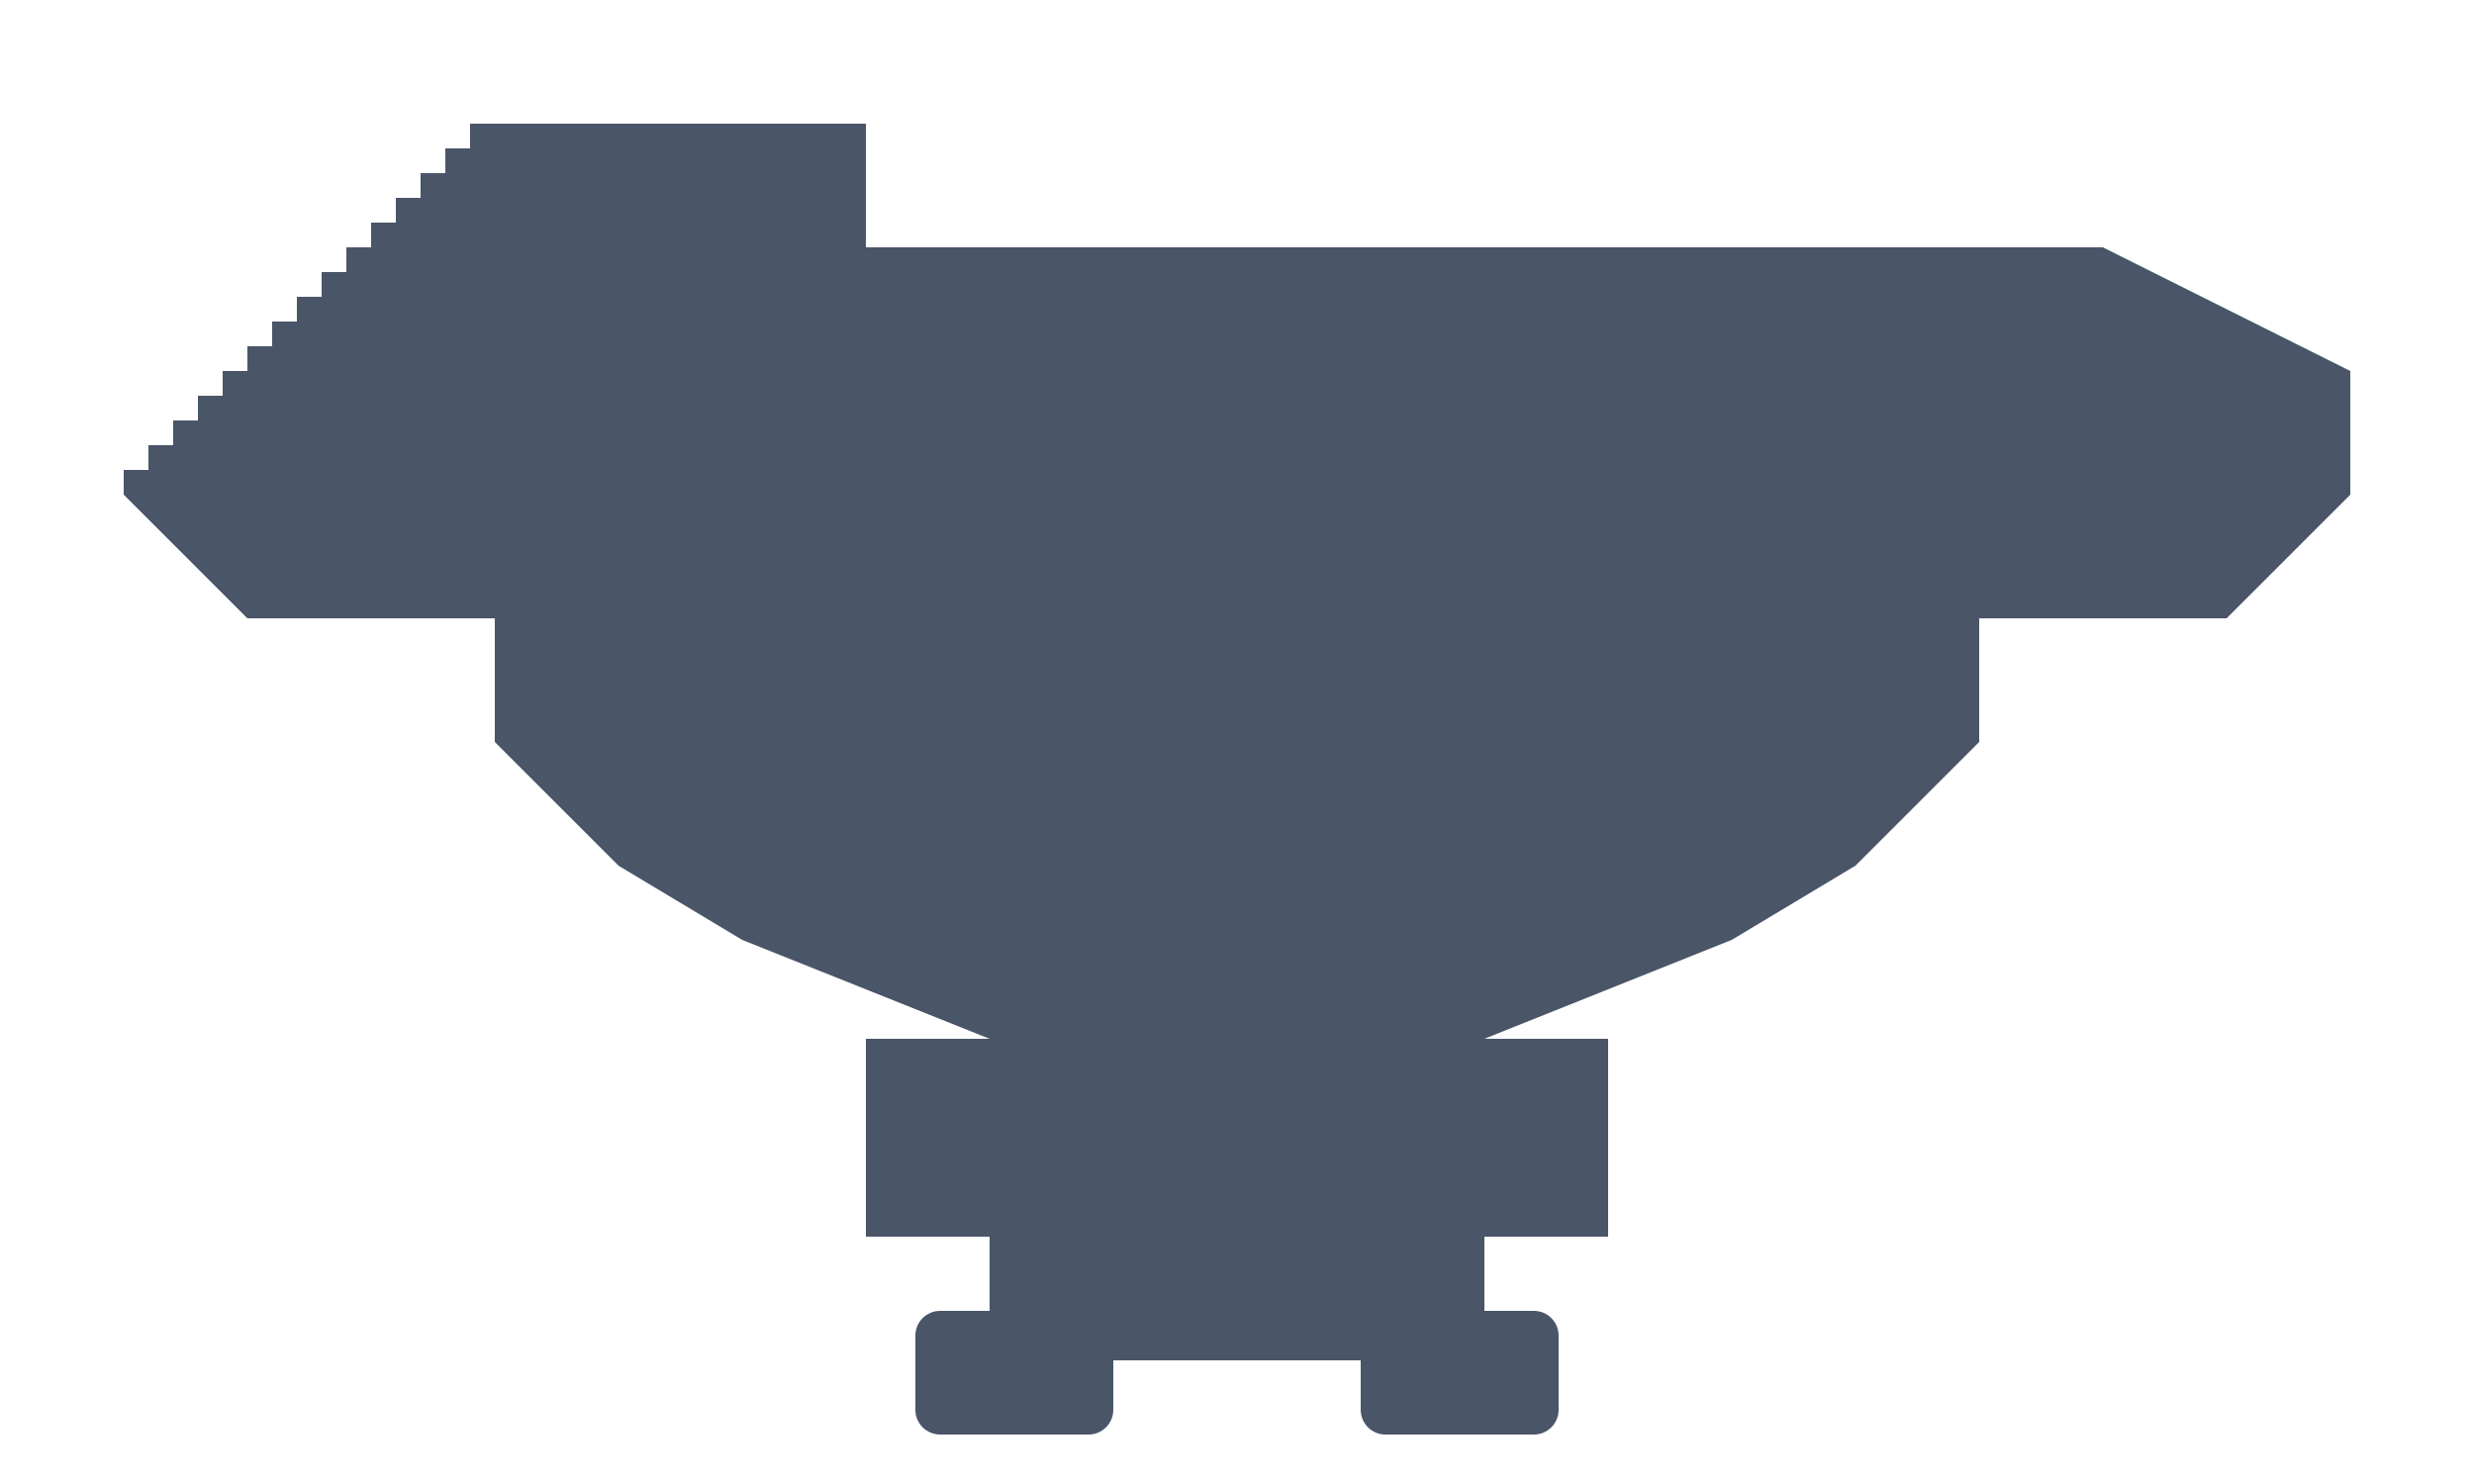
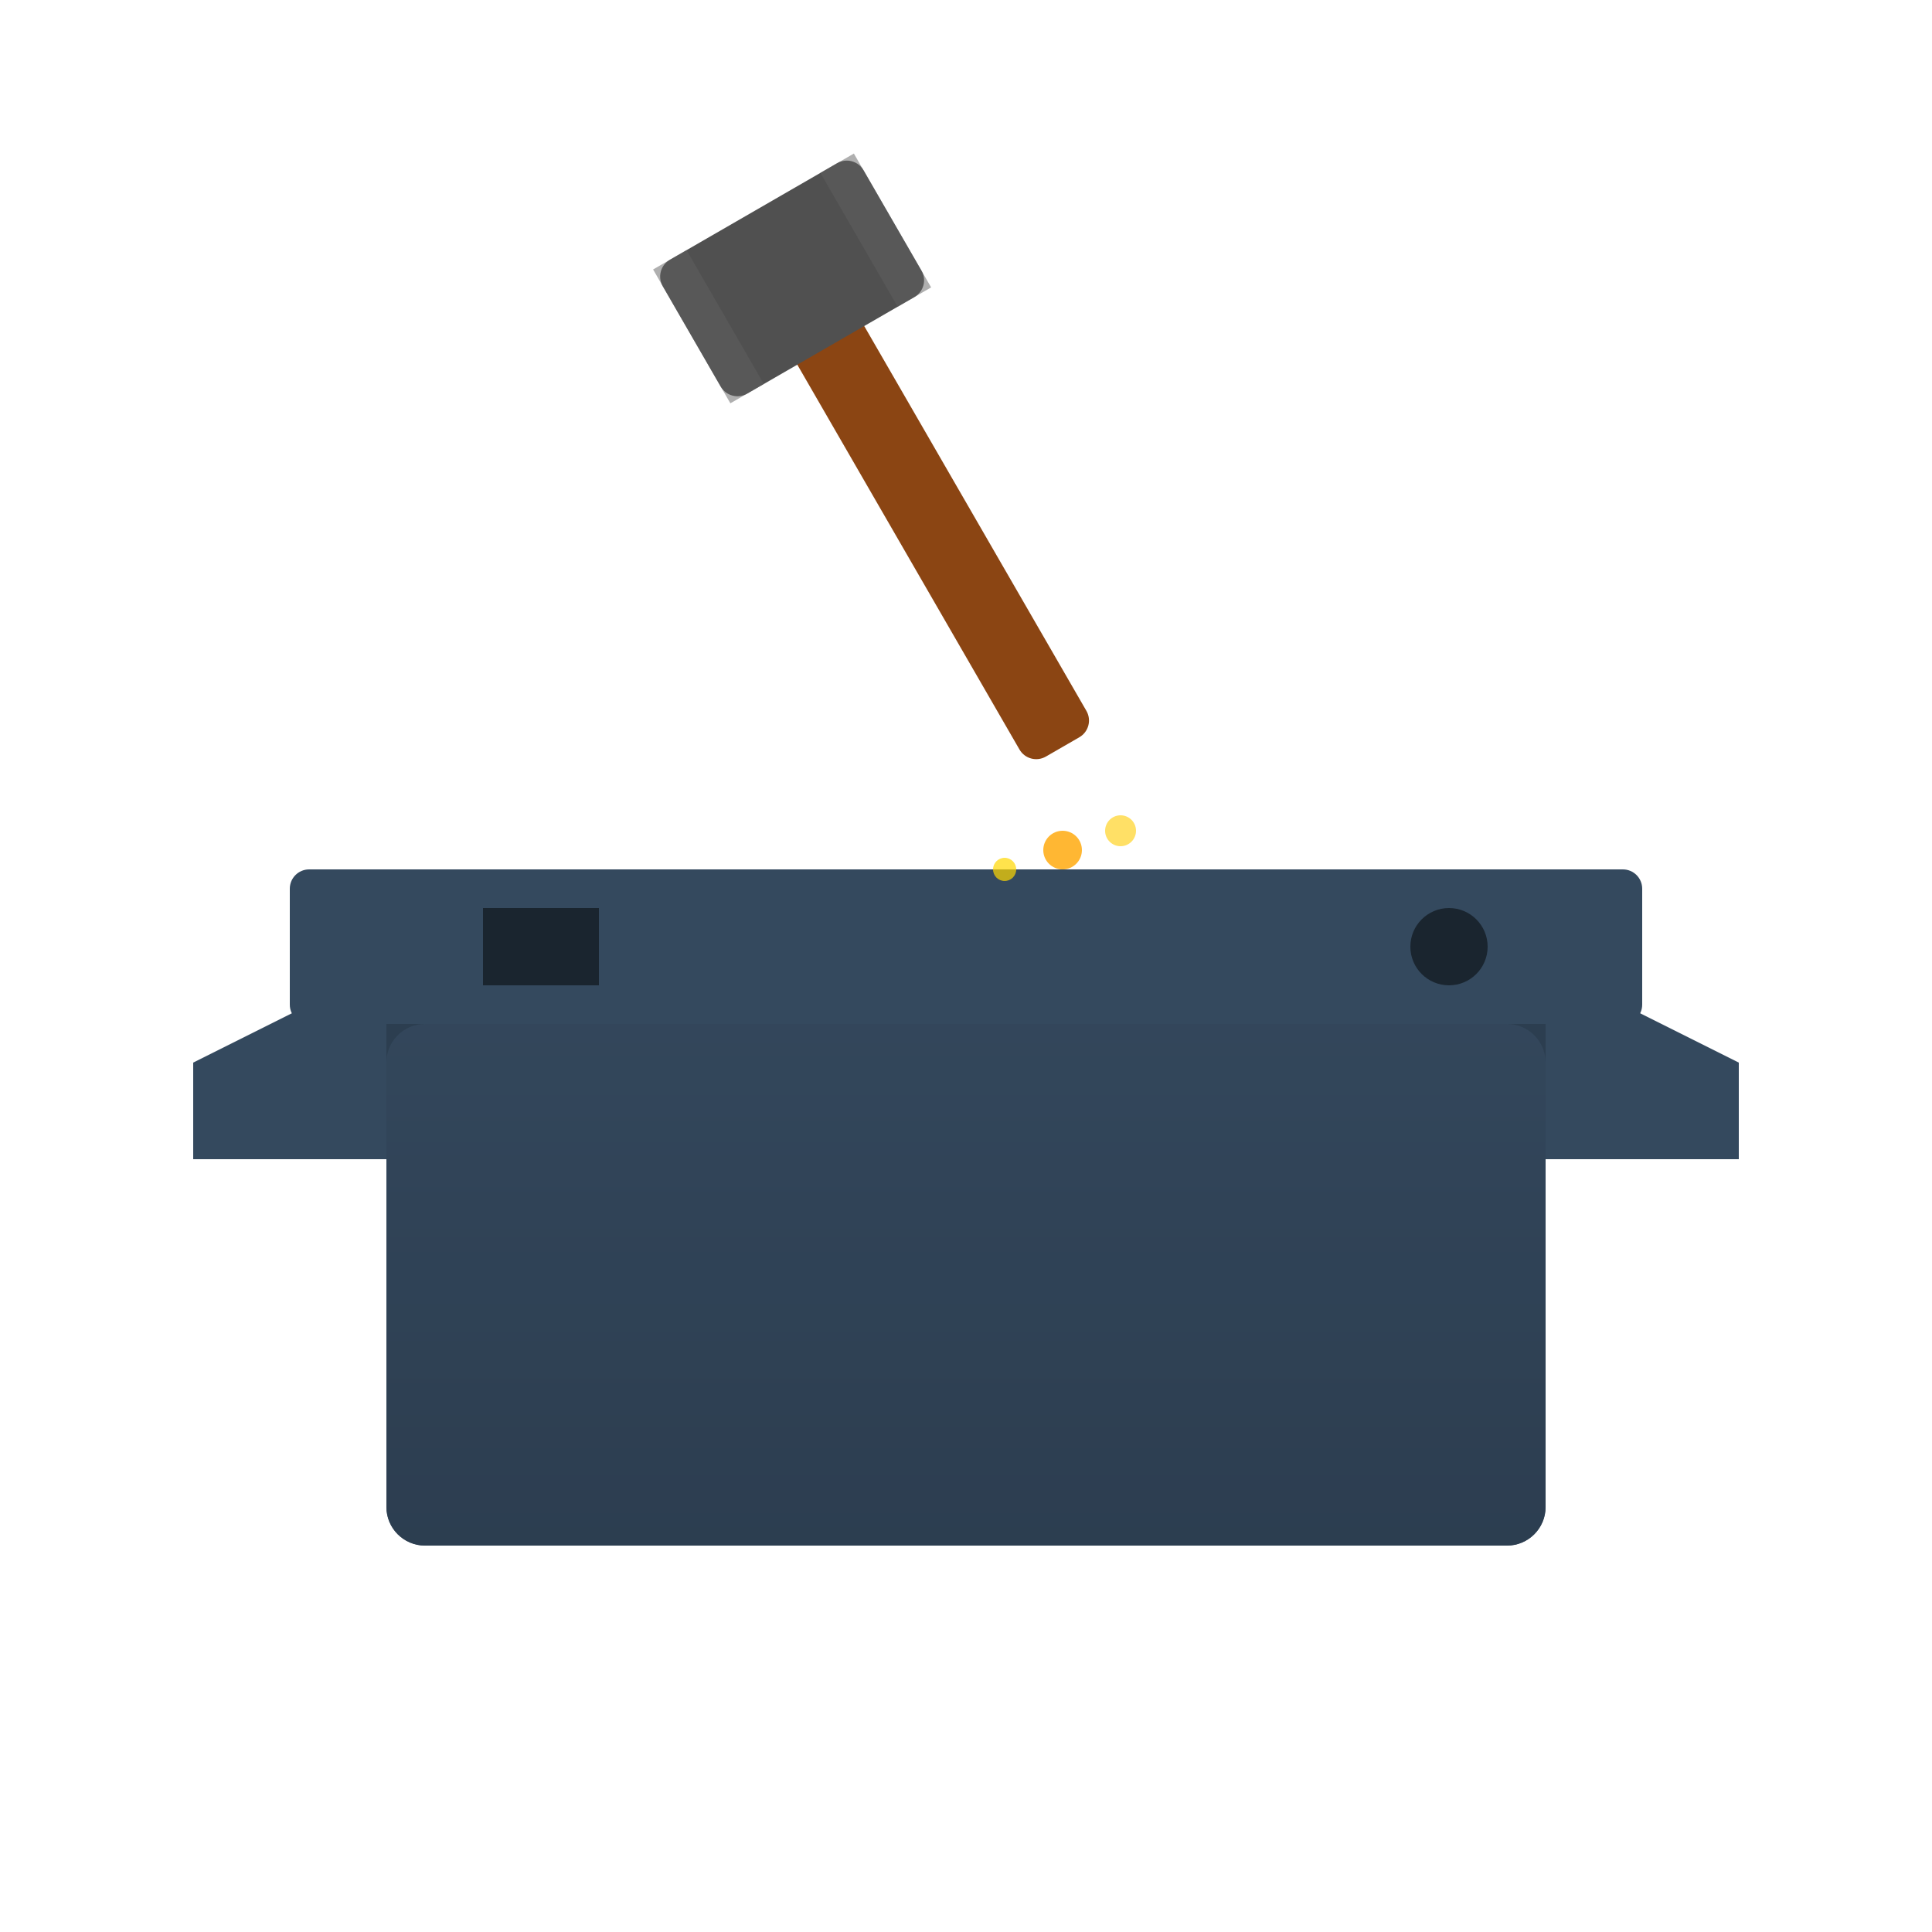
- <svg xmlns="http://www.w3.org/2000/svg" viewBox="0 0 100 60" width="100" height="60">
-   <g fill="#4a5568">
-     <path d="M 5 20              L 5 19              L 6 19              L 6 18              L 7 18              L 7 17              L 8 17              L 8 16              L 9 16              L 9 15              L 10 15              L 10 14              L 11 14              L 11 13              L 12 13              L 12 12              L 13 12              L 13 11              L 14 11              L 14 10              L 15 10              L 15 9              L 16 9              L 16 8              L 17 8              L 17 7              L 18 7              L 18 6              L 19 6              L 19 5              L 20 5              L 35 5              L 35 10              L 70 10              L 85 10              L 95 15              L 95 20              L 90 25              L 85 25              L 80 25              L 80 30              L 75 35              L 70 38              L 65 40              L 60 42              L 55 43              L 50 44              L 45 43              L 40 42              L 35 40              L 30 38              L 25 35              L 20 30              L 20 25              L 15 25              L 10 25              L 5 20              Z" />
-     <path d="M 35 42              L 65 42              L 65 50              L 60 50              L 60 55              L 40 55              L 40 50              L 35 50              Z" />
-     <rect x="37" y="53" width="8" height="5" rx="1" />
-     <rect x="55" y="53" width="8" height="5" rx="1" />
+ <svg xmlns="http://www.w3.org/2000/svg" viewBox="0 0 100 100" width="100" height="100">
+   <rect x="20" y="50" width="60" height="30" rx="2" fill="#2c3e50" />
+   <path d="M 20 50 L 10 55 L 10 60 L 20 60 Z" fill="#34495e" />
+   <path d="M 80 50 L 90 55 L 90 60 L 80 60 Z" fill="#34495e" />
+   <rect x="15" y="45" width="70" height="8" rx="1" fill="#34495e" />
+   <rect x="20" y="53" width="60" height="27" rx="2" fill="url(#anvil-gradient)" opacity="0.8" />
+   <rect x="25" y="47" width="6" height="4" fill="#1a252f" />
+   <circle cx="75" cy="49" r="2" fill="#1a252f" />
+   <g transform="rotate(-30 50 30)">
+     <rect x="48" y="15" width="4" height="25" rx="1" fill="#8b4513" />
+     <rect x="44" y="8" width="12" height="8" rx="1" fill="#505050" />
+     <rect x="44" y="8" width="2" height="8" fill="#606060" opacity="0.5" />
+     <rect x="54" y="8" width="2" height="8" fill="#606060" opacity="0.5" />
  </g>
+   <circle cx="55" cy="44" r="1" fill="#ffa500" opacity="0.8">
+     <animate attributeName="opacity" values="0.8;0;0.8" dur="2s" repeatCount="indefinite" />
+     <animate attributeName="cy" values="44;40;44" dur="2s" repeatCount="indefinite" />
+   </circle>
+   <circle cx="58" cy="43" r="0.8" fill="#ffcc00" opacity="0.6">
+     <animate attributeName="opacity" values="0.6;0;0.6" dur="2.5s" repeatCount="indefinite" />
+     <animate attributeName="cx" values="58;62;58" dur="2.5s" repeatCount="indefinite" />
+   </circle>
+   <circle cx="52" cy="45" r="0.6" fill="#ffd700" opacity="0.7">
+     <animate attributeName="opacity" values="0.7;0;0.7" dur="1.8s" repeatCount="indefinite" />
+     <animate attributeName="cx" values="52;48;52" dur="1.8s" repeatCount="indefinite" />
+   </circle>
+   <defs>
+     <linearGradient id="anvil-gradient" x1="0%" y1="0%" x2="0%" y2="100%">
+       <stop offset="0%" style="stop-color:#34495e;stop-opacity:1" />
+       <stop offset="100%" style="stop-color:#2c3e50;stop-opacity:1" />
+     </linearGradient>
+   </defs>
</svg>
